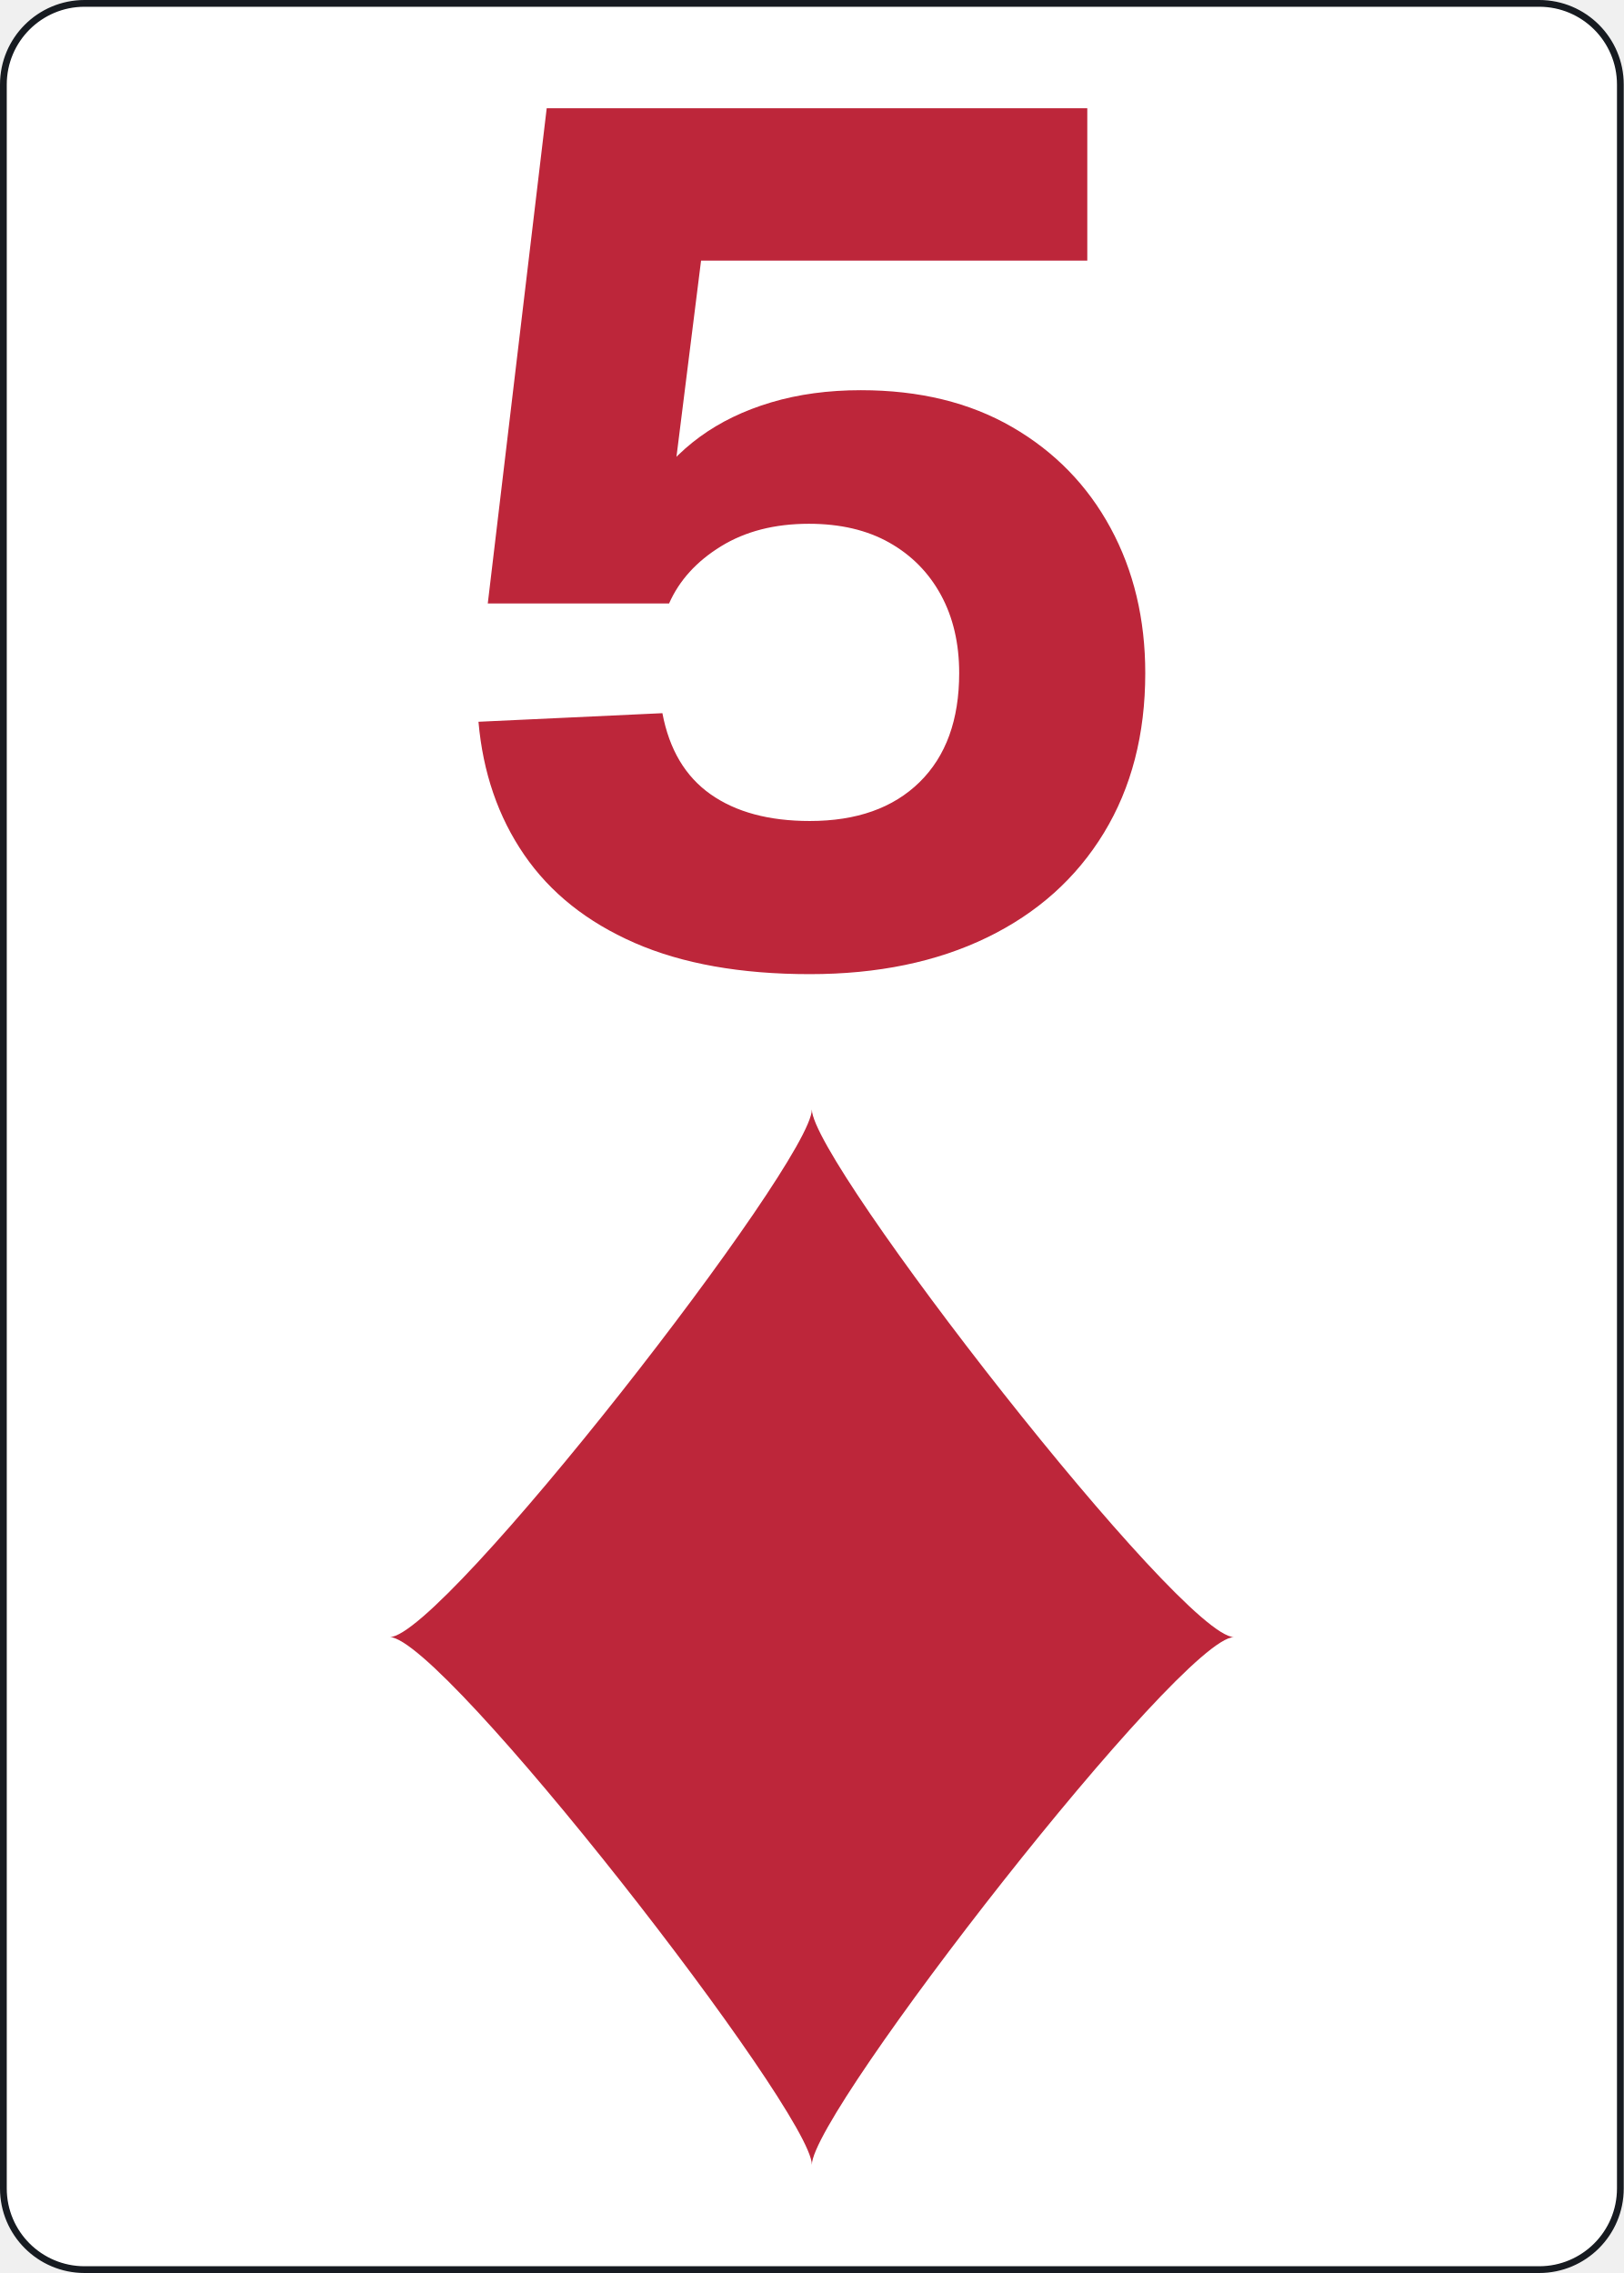
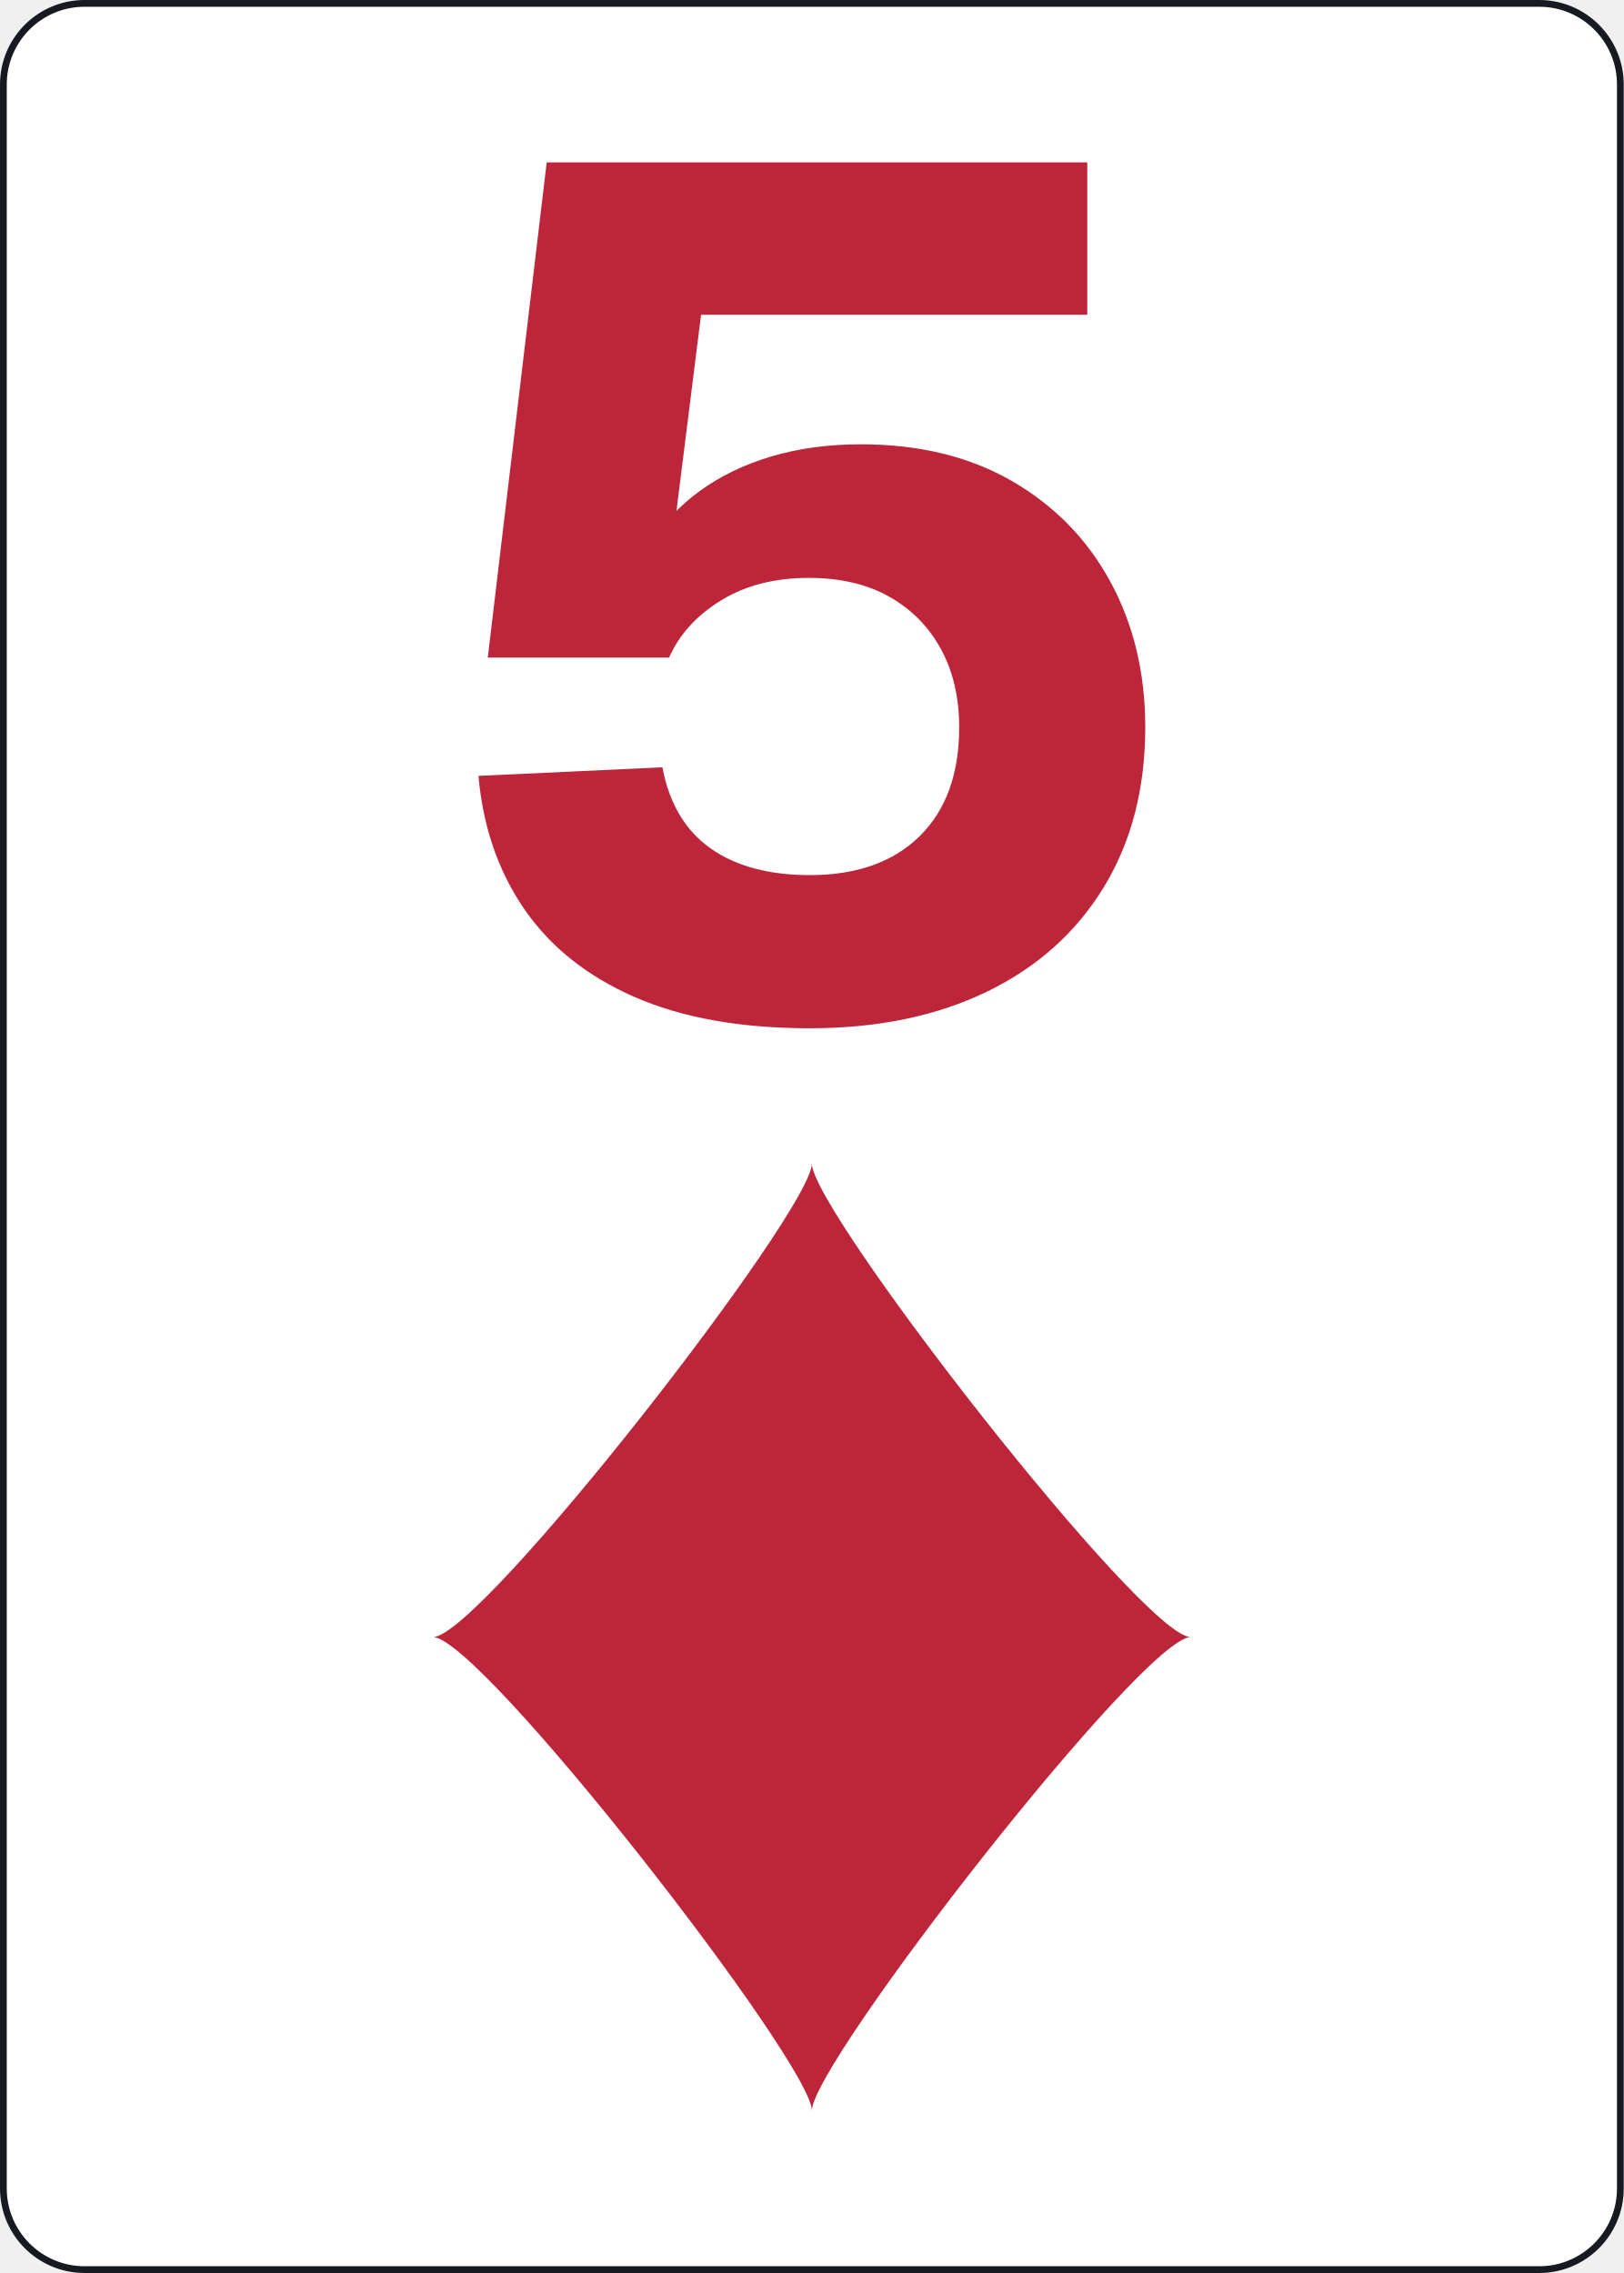
<svg xmlns="http://www.w3.org/2000/svg" class="card" face="5D" viewBox="-120 -168 240 336" width="240" height="336">
  <rect x="-119.5" y="-167.5" width="239" height="335" rx="12" fill="white" stroke="#171b21" />
  <g fill="#bd263a">
-     <path id="rank" d="M-0.3 -24Q-15.638 -24 -26.199 -28.619Q-36.76 -33.239 -42.525 -41.648Q-48.291 -50.058 -49.278 -61.307L-22.092 -62.576Q-20.575 -54.536 -14.969 -50.587Q-9.362 -46.638 -0.3 -46.638Q10.067 -46.638 15.921 -52.385Q21.774 -58.133 21.774 -68.5Q21.774 -75.094 19.077 -80.049Q16.379 -85.003 11.443 -87.789Q6.506 -90.574 -0.441 -90.574Q-8.022 -90.574 -13.435 -87.242Q-18.848 -83.91 -21.104 -78.797H-47.903L-39.193 -152H40.709V-129.468H-16.379L-20.963 -92.901L-23.996 -95.511Q-21.069 -100.13 -16.556 -103.427Q-12.042 -106.724 -6.012 -108.522Q0.017 -110.321 7.246 -110.321Q20.187 -110.321 29.602 -104.873Q39.017 -99.425 44.147 -89.957Q49.278 -80.489 49.278 -68.5Q49.278 -54.925 43.16 -44.875Q37.042 -34.825 25.882 -29.413Q14.722 -24 -0.3 -24Z" />
-     <path id="suit" d="M-62.4 74C-54.6 74 0 3.8 0 -4C0 3.8 54.6 74 62.4 74C54.6 74 0 144.2 0 152C0 144.2 -54.6 74 -62.4 74Z" />
+     <path id="rank" d="M-0.3 -16Q-15.638 -16 -26.199 -20.619Q-36.76 -25.239 -42.525 -33.648Q-48.291 -42.058 -49.278 -53.307L-22.092 -54.576Q-20.575 -46.536 -14.969 -42.587Q-9.362 -38.638 -0.3 -38.638Q10.067 -38.638 15.921 -44.385Q21.774 -50.133 21.774 -60.5Q21.774 -67.094 19.077 -72.049Q16.379 -77.003 11.443 -79.789Q6.506 -82.574 -0.441 -82.574Q-8.022 -82.574 -13.435 -79.242Q-18.848 -75.91 -21.104 -70.797H-47.903L-39.193 -144H40.709V-121.468H-16.379L-20.963 -84.901L-23.996 -87.511Q-21.069 -92.13 -16.556 -95.427Q-12.042 -98.724 -6.012 -100.522Q0.017 -102.321 7.246 -102.321Q20.187 -102.321 29.602 -96.873Q39.017 -91.425 44.147 -81.957Q49.278 -72.489 49.278 -60.5Q49.278 -46.925 43.16 -36.875Q37.042 -26.825 25.882 -21.413Q14.722 -16 -0.3 -16Z" />
+     <path id="suit" d="M-56 74C-49 74 0 11 0 4C0 11 49 74 56 74C49 74 0 137 0 144C0 137 -49 74 -56 74Z" />
  </g>
</svg>
